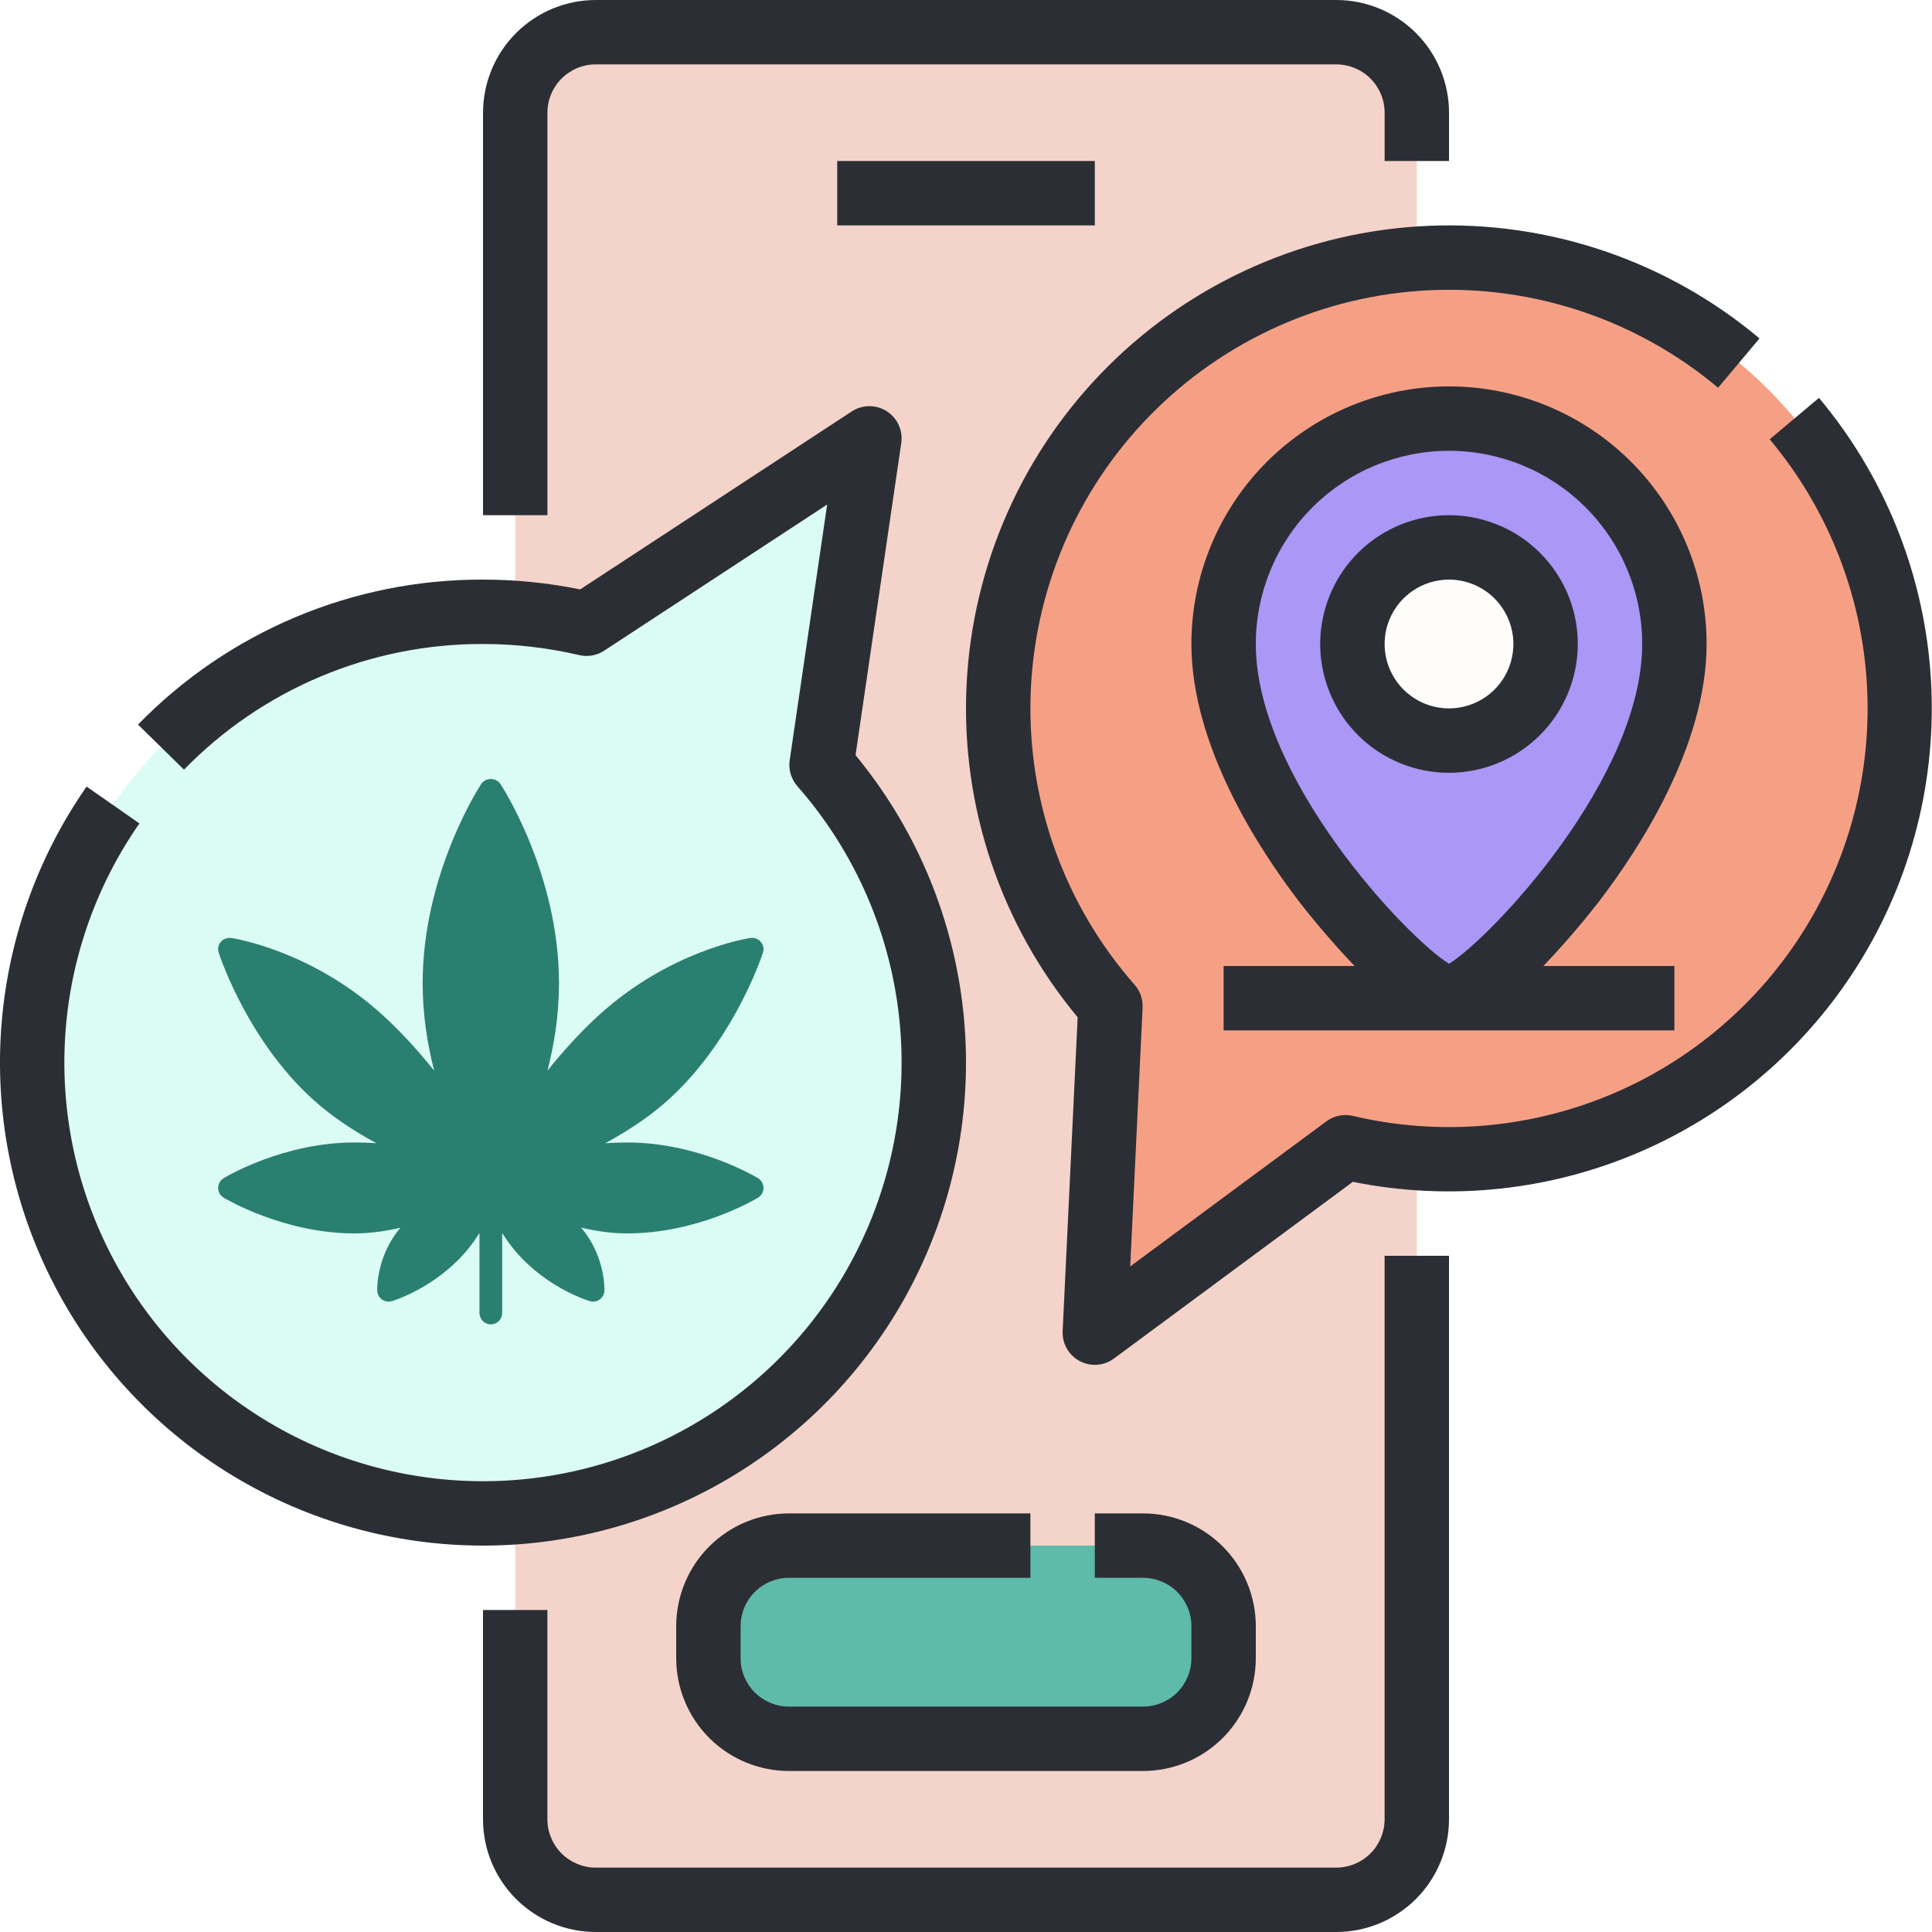
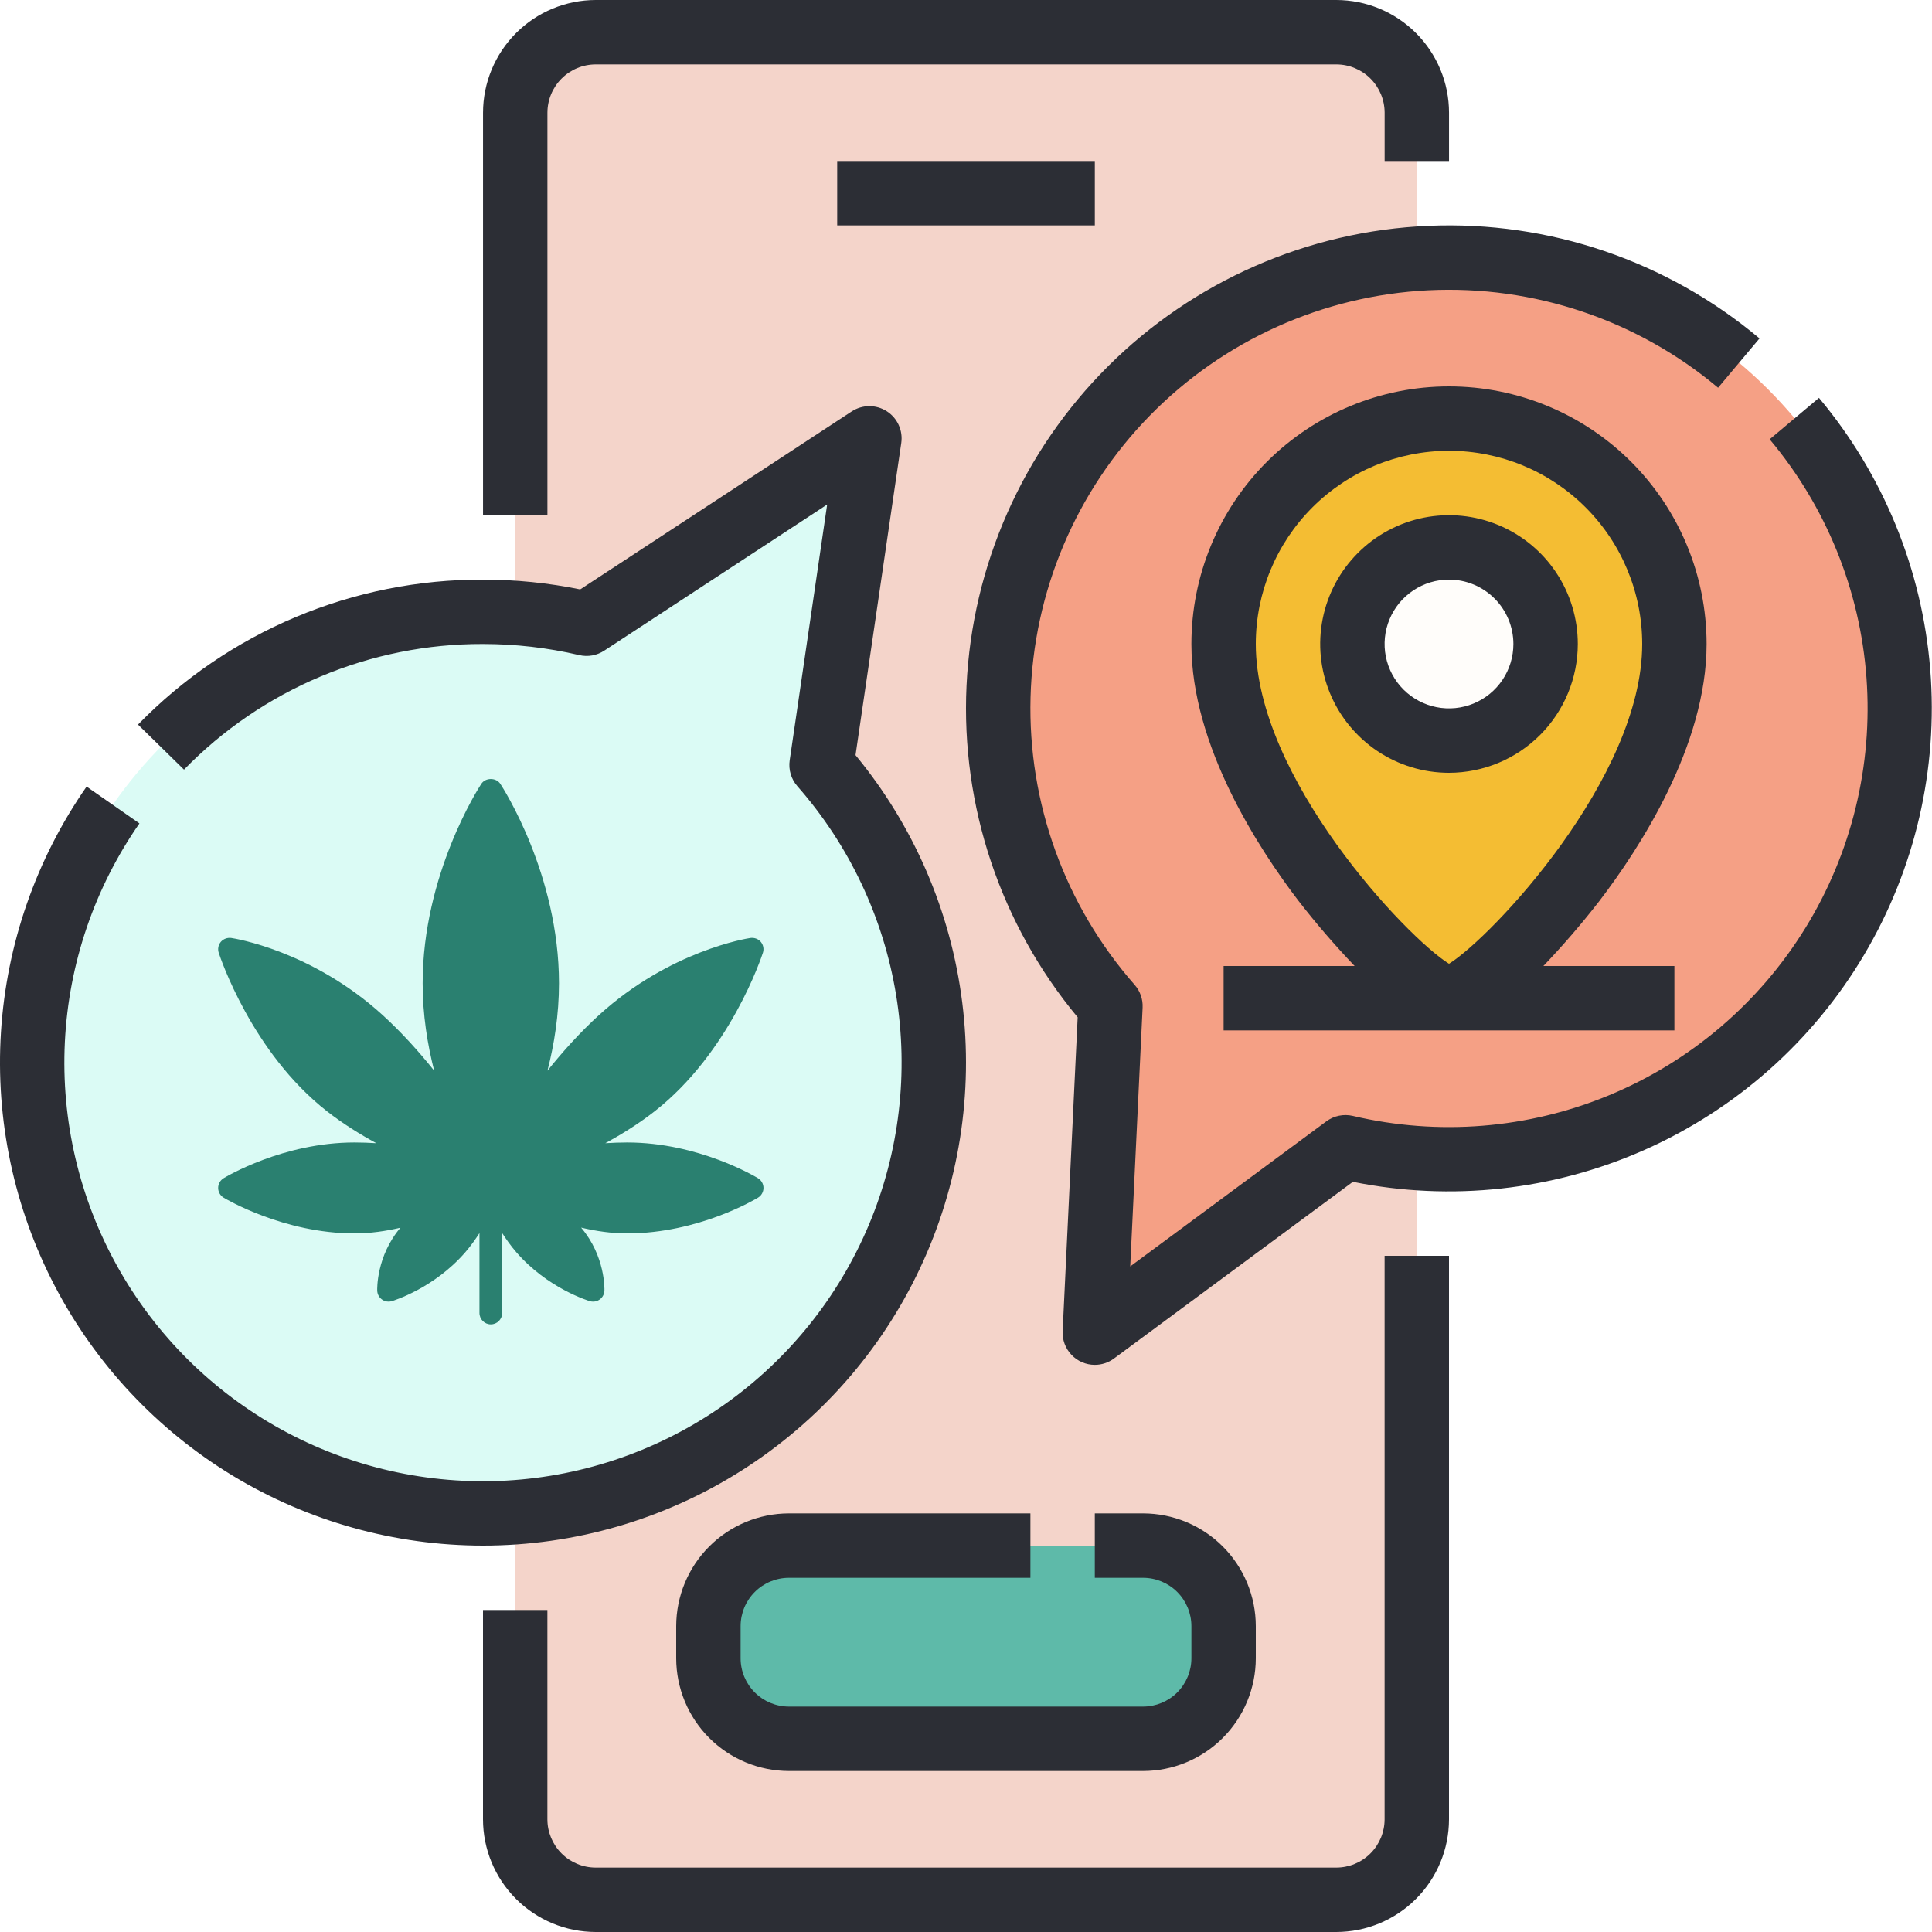
<svg xmlns="http://www.w3.org/2000/svg" width="100" height="100" viewBox="0 0 124 124" fill="none">
  <path d="M85.766 2.067H38.233C35.38 2.067 33.066 4.38 33.066 7.233V116.767C33.066 119.62 35.38 121.933 38.233 121.933H85.766C88.62 121.933 90.933 119.62 90.933 116.767V7.233C90.933 4.38 88.62 2.067 85.766 2.067Z" fill="#F4D4CA" />
  <path d="M85.767 124H38.233C36.316 123.998 34.477 123.235 33.121 121.879C31.765 120.523 31.002 118.684 31 116.767V103.333H35.133V116.767C35.134 117.589 35.461 118.376 36.042 118.958C36.623 119.539 37.411 119.866 38.233 119.867H85.767C86.588 119.866 87.376 119.539 87.958 118.958C88.539 118.376 88.866 117.589 88.867 116.767V80.6H93V116.767C92.998 118.684 92.235 120.523 90.879 121.879C89.523 123.235 87.684 123.998 85.767 124Z" fill="#2C2E35" />
  <path d="M35.135 33.067H31.002V7.233C31.004 5.316 31.767 3.477 33.123 2.121C34.479 0.765 36.318 0.002 38.235 0H85.769C87.686 0.002 89.525 0.765 90.881 2.121C92.237 3.477 93 5.316 93.002 7.233V10.333H88.869V7.233C88.868 6.411 88.541 5.623 87.96 5.042C87.379 4.461 86.591 4.134 85.769 4.133H38.235C37.413 4.134 36.625 4.461 36.044 5.042C35.463 5.623 35.136 6.411 35.135 7.233V33.067Z" fill="#2C2E35" />
  <path d="M73.367 99.2H50.633C47.78 99.2 45.467 101.513 45.467 104.367V106.433C45.467 109.287 47.78 111.6 50.633 111.6H73.367C76.22 111.6 78.534 109.287 78.534 106.433V104.367C78.534 101.513 76.22 99.2 73.367 99.2Z" fill="#5EBAA9" />
  <path d="M73.367 113.667H50.634C48.716 113.664 46.877 112.902 45.521 111.546C44.165 110.19 43.403 108.351 43.4 106.433V104.367C43.403 102.449 44.165 100.61 45.521 99.254C46.877 97.898 48.716 97.135 50.634 97.133H66.134V101.267H50.634C49.812 101.268 49.024 101.594 48.443 102.176C47.862 102.757 47.535 103.545 47.534 104.367V106.433C47.535 107.255 47.862 108.043 48.443 108.624C49.024 109.205 49.812 109.532 50.634 109.533H73.367C74.189 109.532 74.977 109.205 75.558 108.624C76.139 108.043 76.466 107.255 76.467 106.433V104.367C76.466 103.545 76.139 102.757 75.558 102.176C74.977 101.594 74.189 101.268 73.367 101.267H70.267V97.133H73.367C75.285 97.135 77.123 97.898 78.479 99.254C79.835 100.61 80.598 102.449 80.6 104.367V106.433C80.598 108.351 79.835 110.19 78.479 111.546C77.123 112.902 75.285 113.664 73.367 113.667Z" fill="#2C2E35" />
  <path d="M53.734 10.333H70.268V14.467H53.734V10.333Z" fill="#2C2E35" />
  <path d="M52.73 49.096L55.8 28.135L37.645 40.033C30.924 38.445 23.857 39.311 17.719 42.476C11.581 45.641 6.777 50.895 4.173 57.292C1.57 63.688 1.339 70.805 3.522 77.356C5.705 83.908 10.158 89.464 16.078 93.02C21.998 96.576 28.994 97.899 35.803 96.75C42.613 95.6 48.787 92.054 53.212 86.752C57.636 81.45 60.02 74.74 59.931 67.835C59.843 60.929 57.289 54.283 52.73 49.096V49.096Z" fill="#DBFBF5" />
  <path d="M31 99.2C25.336 99.199 19.78 97.647 14.936 94.712C10.092 91.776 6.144 87.57 3.522 82.549C0.9 77.528 -0.297 71.885 0.062 66.233C0.421 60.58 2.322 55.133 5.558 50.484L8.948 52.849C6.069 56.984 4.411 61.844 4.163 66.876C3.915 71.908 5.086 76.909 7.544 81.306C10.001 85.704 13.646 89.323 18.061 91.749C22.477 94.174 27.485 95.31 32.516 95.026C37.545 94.741 42.394 93.048 46.508 90.14C50.622 87.232 53.835 83.226 55.781 78.579C57.727 73.932 58.328 68.831 57.514 63.859C56.7 58.888 54.504 54.245 51.178 50.461C50.98 50.236 50.833 49.97 50.748 49.683C50.663 49.395 50.641 49.093 50.685 48.796L53.089 32.382L38.778 41.762C38.543 41.916 38.28 42.02 38.004 42.069C37.728 42.117 37.445 42.109 37.172 42.045C35.149 41.571 33.078 41.333 31 41.333C27.424 41.322 23.882 42.03 20.585 43.416C17.288 44.801 14.304 46.835 11.809 49.397L8.857 46.505C11.736 43.548 15.179 41.201 18.983 39.602C22.787 38.004 26.874 37.187 31 37.2C33.095 37.2 35.186 37.41 37.239 37.829L54.667 26.406C55 26.188 55.389 26.07 55.788 26.068C56.186 26.066 56.576 26.178 56.912 26.393C57.248 26.607 57.514 26.913 57.68 27.276C57.845 27.638 57.903 28.04 57.845 28.434L54.91 48.468C58.652 53.003 61.028 58.509 61.759 64.342C62.491 70.176 61.548 76.097 59.041 81.416C56.535 86.734 52.568 91.23 47.603 94.379C42.638 97.528 36.879 99.2 31 99.2Z" fill="#2C2E35" />
  <path d="M71.27 64.571L70.266 85.532L86.355 73.633C93.076 75.222 100.143 74.356 106.281 71.191C112.419 68.026 117.223 62.771 119.827 56.375C122.43 49.978 122.661 42.862 120.478 36.31C118.295 29.759 113.842 24.203 107.922 20.647C102.002 17.09 95.006 15.768 88.197 16.917C81.387 18.067 75.213 21.612 70.788 26.915C66.364 32.217 63.98 38.927 64.069 45.832C64.157 52.737 66.711 59.384 71.27 64.571V64.571Z" fill="#F5A085" />
  <path d="M70.267 87.599C69.987 87.599 69.71 87.542 69.453 87.432C69.196 87.322 68.964 87.16 68.771 86.958C68.578 86.755 68.428 86.516 68.33 86.254C68.233 85.992 68.189 85.713 68.203 85.433L69.167 65.291C64.216 59.338 61.671 51.748 62.034 44.014C62.397 36.279 65.641 28.961 71.128 23.498C76.615 18.035 83.948 14.823 91.684 14.494C99.42 14.165 106.999 16.743 112.93 21.721L110.271 24.886C105.082 20.532 98.44 18.298 91.675 18.632C84.909 18.967 78.52 21.844 73.785 26.689C69.051 31.533 66.322 37.987 66.143 44.758C65.964 51.529 68.35 58.118 72.822 63.206C73.177 63.609 73.361 64.134 73.335 64.67L72.54 81.281L85.127 71.972C85.368 71.793 85.645 71.669 85.939 71.609C86.233 71.549 86.536 71.553 86.828 71.621C92.323 72.917 98.086 72.45 103.3 70.285C108.513 68.12 112.913 64.368 115.874 59.562C118.835 54.756 120.207 49.139 119.795 43.508C119.384 37.878 117.21 32.521 113.581 28.196L116.746 25.537C120.874 30.465 123.369 36.553 123.886 42.961C124.403 49.368 122.916 55.778 119.631 61.303C116.346 66.829 111.425 71.197 105.549 73.803C99.673 76.409 93.132 77.125 86.831 75.852L71.496 87.194C71.14 87.457 70.709 87.599 70.267 87.599Z" fill="#2C2E35" />
-   <path d="M107.467 41.333C107.467 51.667 95.067 64.067 93 64.067C90.933 64.067 78.533 51.667 78.533 41.333C78.533 37.497 80.057 33.817 82.77 31.104C85.483 28.391 89.163 26.867 93 26.867C96.837 26.867 100.516 28.391 103.229 31.104C105.942 33.817 107.467 37.497 107.467 41.333Z" fill="#AA97F6" />
+   <path d="M107.467 41.333C107.467 51.667 95.067 64.067 93 64.067C90.933 64.067 78.533 51.667 78.533 41.333C78.533 37.497 80.057 33.817 82.77 31.104C85.483 28.391 89.163 26.867 93 26.867C96.837 26.867 100.516 28.391 103.229 31.104C105.942 33.817 107.467 37.497 107.467 41.333Z" fill="#F4BD33" />
  <path d="M93.001 47.533C96.425 47.533 99.201 44.758 99.201 41.333C99.201 37.909 96.425 35.133 93.001 35.133C89.577 35.133 86.801 37.909 86.801 41.333C86.801 44.758 89.577 47.533 93.001 47.533Z" fill="#FFFDFA" />
  <path d="M93 49.6C91.365 49.6 89.767 49.115 88.407 48.207C87.048 47.298 85.988 46.007 85.363 44.497C84.737 42.986 84.573 41.324 84.892 39.721C85.211 38.117 85.999 36.644 87.155 35.488C88.311 34.332 89.784 33.544 91.387 33.225C92.991 32.907 94.653 33.07 96.164 33.696C97.674 34.322 98.965 35.381 99.874 36.741C100.782 38.1 101.267 39.698 101.267 41.333C101.264 43.525 100.393 45.626 98.843 47.176C97.293 48.726 95.192 49.597 93 49.6ZM93 37.2C92.183 37.2 91.383 37.442 90.704 37.897C90.024 38.351 89.494 38.996 89.181 39.752C88.868 40.507 88.787 41.338 88.946 42.14C89.106 42.941 89.499 43.678 90.077 44.256C90.655 44.834 91.392 45.228 92.194 45.387C92.996 45.547 93.827 45.465 94.582 45.152C95.337 44.839 95.983 44.309 96.437 43.63C96.891 42.95 97.133 42.151 97.133 41.333C97.132 40.237 96.696 39.187 95.921 38.412C95.147 37.637 94.096 37.201 93 37.2Z" fill="#2C2E35" />
  <path d="M102.65 57.83C105.221 54.469 109.533 47.855 109.533 41.333C109.533 36.949 107.792 32.743 104.691 29.642C101.59 26.542 97.385 24.8 93 24.8C88.615 24.8 84.41 26.542 81.309 29.642C78.209 32.743 76.467 36.949 76.467 41.333C76.467 47.855 80.779 54.469 83.35 57.83C84.476 59.281 85.675 60.672 86.943 62H78.534V66.133H107.467V62H99.057C100.325 60.672 101.524 59.281 102.65 57.83ZM80.6 41.333C80.6 38.045 81.907 34.891 84.232 32.565C86.558 30.24 89.711 28.933 93 28.933C96.289 28.933 99.443 30.24 101.768 32.565C104.094 34.891 105.4 38.045 105.4 41.333C105.4 49.92 95.735 60.162 93 61.857C90.265 60.162 80.6 49.92 80.6 41.333Z" fill="#2C2E35" />
  <path d="M48.652 75.621C48.498 75.528 44.833 73.326 40.252 73.326C39.78 73.326 39.312 73.345 38.849 73.373C39.924 72.789 41.007 72.113 42.009 71.33C46.848 67.549 48.882 61.407 48.966 61.148C49.044 60.908 48.992 60.644 48.829 60.451C48.666 60.259 48.418 60.17 48.165 60.201C47.956 60.232 42.994 61.013 38.452 65.143C37.225 66.26 36.114 67.499 35.138 68.717C35.571 67.027 35.877 65.132 35.877 63.112C35.877 56.124 32.265 50.541 32.111 50.308C31.842 49.897 31.161 49.897 30.892 50.308C30.738 50.541 27.127 56.124 27.127 63.112C27.127 65.132 27.433 67.027 27.866 68.717C26.89 67.499 25.779 66.26 24.551 65.143C20.01 61.013 15.048 60.232 14.839 60.201C14.59 60.17 14.339 60.26 14.174 60.451C14.011 60.644 13.96 60.908 14.037 61.148C14.121 61.407 16.155 67.549 20.994 71.33C21.997 72.113 23.08 72.789 24.155 73.373C23.692 73.345 23.224 73.326 22.752 73.326C18.17 73.326 14.505 75.528 14.352 75.621C14.134 75.754 14.001 75.992 14.002 76.247C14.003 76.503 14.137 76.739 14.356 76.87C14.512 76.964 18.227 79.163 22.752 79.163C23.761 79.163 24.756 79.018 25.701 78.798C24.154 80.621 24.206 82.738 24.211 82.843C24.221 83.067 24.334 83.275 24.517 83.406C24.641 83.495 24.789 83.541 24.939 83.541C25.009 83.541 25.079 83.531 25.147 83.511C25.257 83.478 27.866 82.682 29.866 80.37C30.224 79.956 30.513 79.545 30.773 79.142V84.27C30.773 84.674 31.099 85 31.502 85C31.905 85 32.231 84.674 32.231 84.27V79.142C32.491 79.545 32.78 79.956 33.138 80.37C35.138 82.682 37.747 83.478 37.857 83.511C37.925 83.531 37.995 83.541 38.065 83.541C38.215 83.541 38.363 83.495 38.487 83.406C38.67 83.275 38.783 83.067 38.793 82.843C38.798 82.737 38.85 80.615 37.297 78.791C38.248 79.015 39.245 79.163 40.252 79.163C44.834 79.163 48.498 76.962 48.652 76.868C48.87 76.736 49.002 76.499 49.002 76.245C49.002 75.99 48.869 75.754 48.652 75.621Z" fill="#2A8070" />
</svg>
